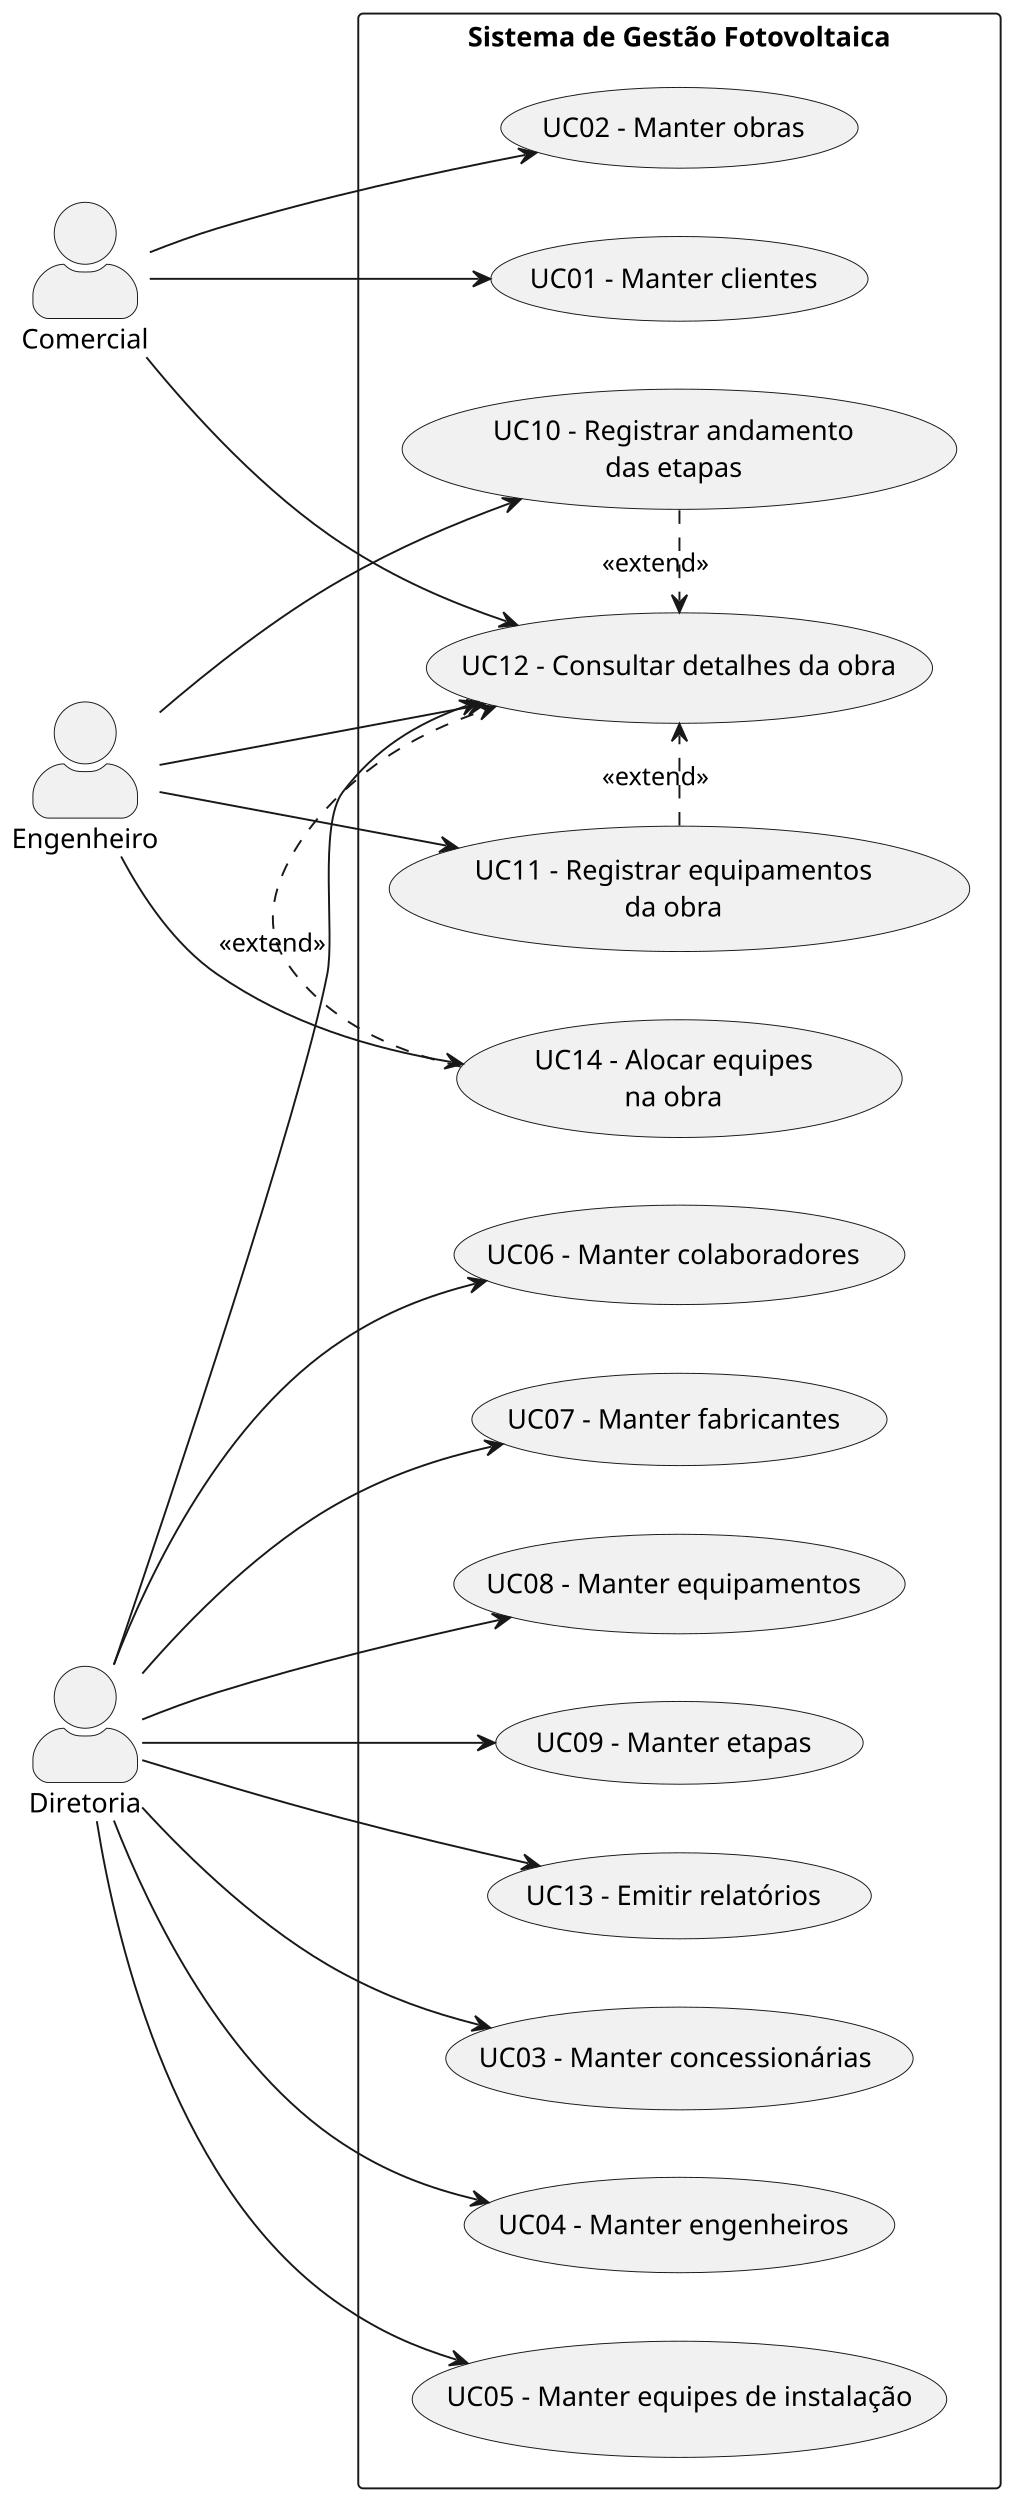
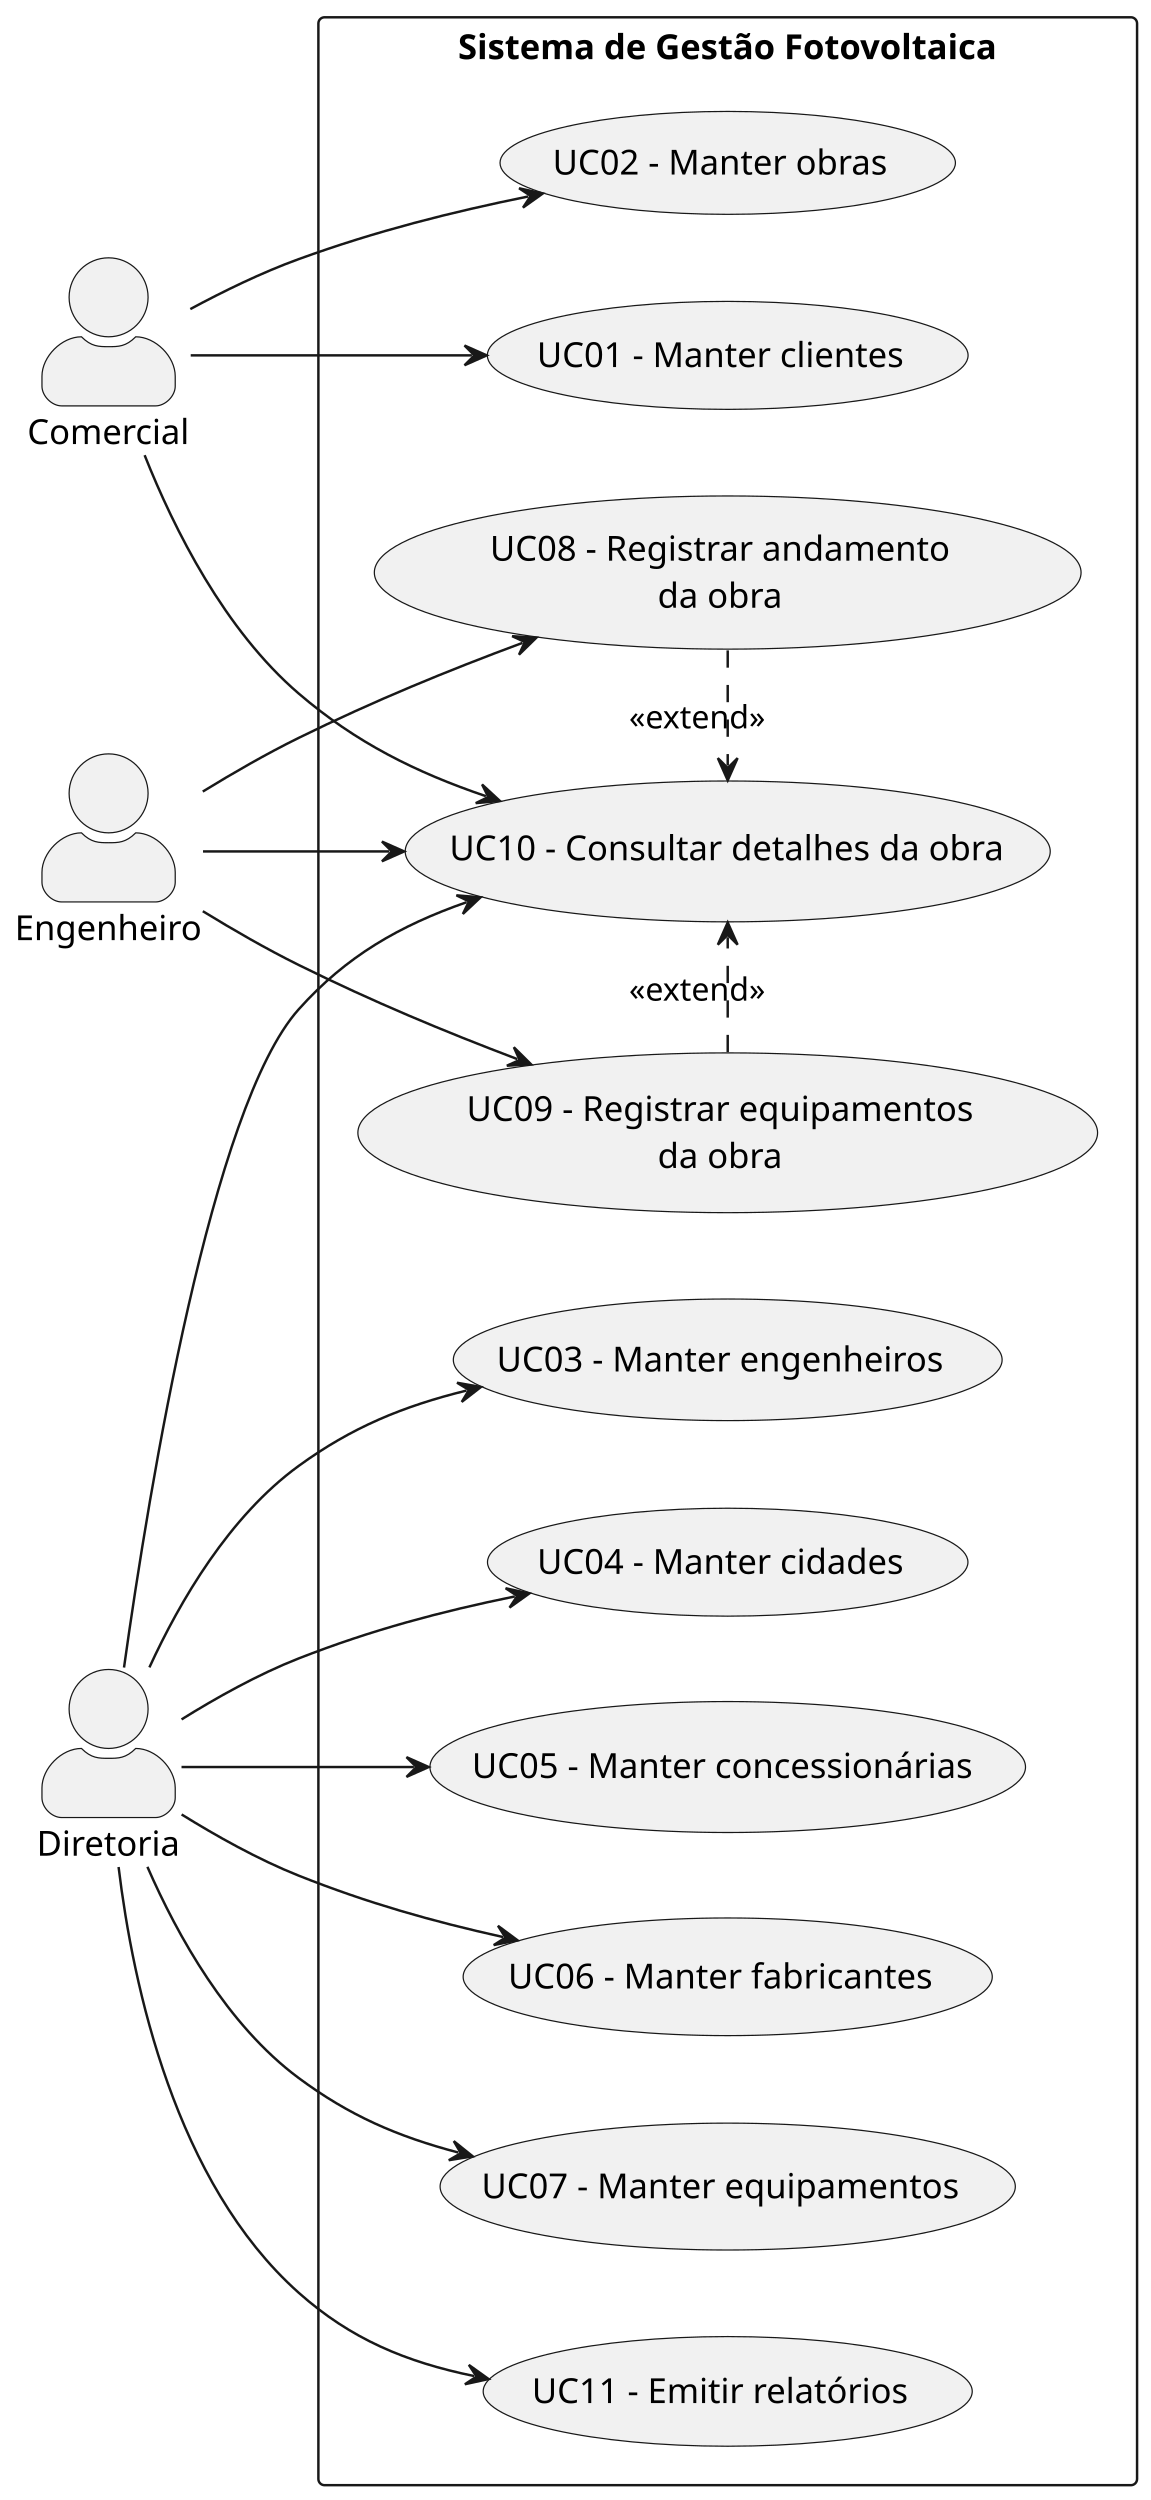
- <svg xmlns="http://www.w3.org/2000/svg" contentStyleType="text/css" height="1291px" preserveAspectRatio="none" style="width:522px;height:1291px;background:#FFFFFF;" version="1.1" viewBox="0 0 522 1291" width="522px" zoomAndPan="magnify">
+ <svg xmlns="http://www.w3.org/2000/svg" contentStyleType="text/css" height="1013px" preserveAspectRatio="none" style="width:466px;height:1013px;background:#FFFFFF;" version="1.1" viewBox="0 0 466 1013" width="466px" zoomAndPan="magnify">
  <defs />
  <g>
    <g id="cluster_Sistema de Gestão Fotovoltaica">
-       <rect fill="none" height="1278" rx="2.5" ry="2.5" style="stroke:#181818;stroke-width:1;" width="331.73" x="185.01" y="7" />
-       <text fill="#000000" font-family="sans-serif" font-size="14" font-weight="bold" lengthAdjust="spacing" textLength="218.567" x="241.591" y="23.966">Sistema de Gestão Fotovoltaica</text>
+       <rect fill="none" height="1000" rx="2.5" ry="2.5" style="stroke:#181818;stroke-width:1;" width="331.73" x="129.01" y="7" />
+       <text fill="#000000" font-family="sans-serif" font-size="14" font-weight="bold" lengthAdjust="spacing" textLength="218.567" x="185.591" y="23.966">Sistema de Gestão Fotovoltaica</text>
    </g>
    <g id="elem_UC01">
-       <ellipse cx="350.868" cy="144" fill="#F1F1F1" rx="97.398" ry="21.88" style="stroke:#181818;stroke-width:0.5;" />
-       <text fill="#000000" font-family="sans-serif" font-size="14" lengthAdjust="spacing" textLength="148.609" x="273.563" y="148.732">UC01 - Manter clientes</text>
+       <ellipse cx="294.868" cy="144" fill="#F1F1F1" rx="97.398" ry="21.88" style="stroke:#181818;stroke-width:0.5;" />
+       <text fill="#000000" font-family="sans-serif" font-size="14" lengthAdjust="spacing" textLength="148.609" x="217.563" y="148.732">UC01 - Manter clientes</text>
    </g>
    <g id="elem_UC02">
-       <ellipse cx="350.872" cy="66.002" fill="#F1F1F1" rx="92.262" ry="20.852" style="stroke:#181818;stroke-width:0.5;" />
-       <text fill="#000000" font-family="sans-serif" font-size="14" lengthAdjust="spacing" textLength="135.883" x="279.93" y="70.735">UC02 - Manter obras</text>
-     </g>
-     <g id="elem_UC12">
-       <ellipse cx="350.873" cy="344.997" fill="#F1F1F1" rx="130.683" ry="28.537" style="stroke:#181818;stroke-width:0.5;" />
-       <text fill="#000000" font-family="sans-serif" font-size="14" lengthAdjust="spacing" textLength="224.895" x="238.109" y="348.586">UC12 - Consultar detalhes da obra</text>
+       <ellipse cx="294.872" cy="66.002" fill="#F1F1F1" rx="92.262" ry="20.852" style="stroke:#181818;stroke-width:0.5;" />
+       <text fill="#000000" font-family="sans-serif" font-size="14" lengthAdjust="spacing" textLength="135.883" x="223.93" y="70.735">UC02 - Manter obras</text>
    </g>
    <g id="elem_UC10">
-       <ellipse cx="350.865" cy="231.997" fill="#F1F1F1" rx="143.185" ry="31.037" style="stroke:#181818;stroke-width:0.5;" />
-       <text fill="#000000" font-family="sans-serif" font-size="14" lengthAdjust="spacing" textLength="186.661" x="254.535" y="227.196">UC10 - Registrar andamento</text>
-       <text fill="#000000" font-family="sans-serif" font-size="14" lengthAdjust="spacing" textLength="70.784" x="312.473" y="246.264">das etapas</text>
+       <ellipse cx="294.873" cy="344.997" fill="#F1F1F1" rx="130.683" ry="28.537" style="stroke:#181818;stroke-width:0.5;" />
+       <text fill="#000000" font-family="sans-serif" font-size="14" lengthAdjust="spacing" textLength="224.895" x="182.109" y="348.586">UC10 - Consultar detalhes da obra</text>
+     </g>
+     <g id="elem_UC08">
+       <ellipse cx="294.865" cy="231.997" fill="#F1F1F1" rx="143.185" ry="31.037" style="stroke:#181818;stroke-width:0.5;" />
+       <text fill="#000000" font-family="sans-serif" font-size="14" lengthAdjust="spacing" textLength="186.661" x="198.535" y="227.196">UC08 - Registrar andamento</text>
+       <text fill="#000000" font-family="sans-serif" font-size="14" lengthAdjust="spacing" textLength="50.82" x="266.455" y="246.264">da obra</text>
+     </g>
+     <g id="elem_UC09">
+       <ellipse cx="294.875" cy="459.003" fill="#F1F1F1" rx="149.865" ry="32.373" style="stroke:#181818;stroke-width:0.5;" />
+       <text fill="#000000" font-family="sans-serif" font-size="14" lengthAdjust="spacing" textLength="205.631" x="189.059" y="454.202">UC09 - Registrar equipamentos</text>
+       <text fill="#000000" font-family="sans-serif" font-size="14" lengthAdjust="spacing" textLength="50.82" x="266.465" y="473.27">da obra</text>
+     </g>
+     <g id="elem_UC03">
+       <ellipse cx="294.874" cy="550.997" fill="#F1F1F1" rx="111.184" ry="24.637" style="stroke:#181818;stroke-width:0.5;" />
+       <text fill="#000000" font-family="sans-serif" font-size="14" lengthAdjust="spacing" textLength="181.285" x="201.232" y="555.73">UC03 - Manter engenheiros</text>
+     </g>
+     <g id="elem_UC04">
+       <ellipse cx="294.87" cy="632.998" fill="#F1F1F1" rx="97.34" ry="21.868" style="stroke:#181818;stroke-width:0.5;" />
+       <text fill="#000000" font-family="sans-serif" font-size="14" lengthAdjust="spacing" textLength="148.469" x="217.636" y="637.731">UC04 - Manter cidades</text>
+     </g>
+     <g id="elem_UC05">
+       <ellipse cx="294.874" cy="716.003" fill="#F1F1F1" rx="120.664" ry="26.533" style="stroke:#181818;stroke-width:0.5;" />
+       <text fill="#000000" font-family="sans-serif" font-size="14" lengthAdjust="spacing" textLength="202.873" x="191.224" y="720.433">UC05 - Manter concessionárias</text>
+     </g>
+     <g id="elem_UC06">
+       <ellipse cx="294.869" cy="801" fill="#F1F1F1" rx="107.199" ry="23.84" style="stroke:#181818;stroke-width:0.5;" />
+       <text fill="#000000" font-family="sans-serif" font-size="14" lengthAdjust="spacing" textLength="172.017" x="205.86" y="805.733">UC06 - Manter fabricantes</text>
+     </g>
+     <g id="elem_UC07">
+       <ellipse cx="294.87" cy="885.998" fill="#F1F1F1" rx="116.54" ry="25.708" style="stroke:#181818;stroke-width:0.5;" />
+       <text fill="#000000" font-family="sans-serif" font-size="14" lengthAdjust="spacing" textLength="193.563" x="195.088" y="890.731">UC07 - Manter equipamentos</text>
    </g>
    <g id="elem_UC11">
-       <ellipse cx="350.875" cy="459.003" fill="#F1F1F1" rx="149.865" ry="32.373" style="stroke:#181818;stroke-width:0.5;" />
-       <text fill="#000000" font-family="sans-serif" font-size="14" lengthAdjust="spacing" textLength="205.631" x="245.059" y="454.202">UC11 - Registrar equipamentos</text>
-       <text fill="#000000" font-family="sans-serif" font-size="14" lengthAdjust="spacing" textLength="50.82" x="322.465" y="473.27">da obra</text>
-     </g>
-     <g id="elem_UC14">
-       <ellipse cx="350.866" cy="557.005" fill="#F1F1F1" rx="115.026" ry="30.405" style="stroke:#181818;stroke-width:0.5;" />
-       <text fill="#000000" font-family="sans-serif" font-size="14" lengthAdjust="spacing" textLength="143.891" x="275.92" y="552.204">UC14 - Alocar equipes</text>
-       <text fill="#000000" font-family="sans-serif" font-size="14" lengthAdjust="spacing" textLength="50.862" x="322.435" y="571.272">na obra</text>
-     </g>
-     <g id="elem_UC03">
-       <ellipse cx="350.874" cy="1063.003" fill="#F1F1F1" rx="120.664" ry="26.533" style="stroke:#181818;stroke-width:0.5;" />
-       <text fill="#000000" font-family="sans-serif" font-size="14" lengthAdjust="spacing" textLength="202.873" x="247.224" y="1067.433">UC03 - Manter concessionárias</text>
-     </g>
-     <g id="elem_UC04">
-       <ellipse cx="350.874" cy="1148.997" fill="#F1F1F1" rx="111.184" ry="24.637" style="stroke:#181818;stroke-width:0.5;" />
-       <text fill="#000000" font-family="sans-serif" font-size="14" lengthAdjust="spacing" textLength="181.285" x="257.232" y="1153.73">UC04 - Manter engenheiros</text>
-     </g>
-     <g id="elem_UC05">
-       <ellipse cx="350.875" cy="1239.001" fill="#F1F1F1" rx="138.005" ry="30.001" style="stroke:#181818;stroke-width:0.5;" />
-       <text fill="#000000" font-family="sans-serif" font-size="14" lengthAdjust="spacing" textLength="240.617" x="230.566" y="1242.433">UC05 - Manter equipes de instalação</text>
-     </g>
-     <g id="elem_UC06">
-       <ellipse cx="350.873" cy="648.005" fill="#F1F1F1" rx="116.423" ry="25.685" style="stroke:#181818;stroke-width:0.5;" />
-       <text fill="#000000" font-family="sans-serif" font-size="14" lengthAdjust="spacing" textLength="193.297" x="251.224" y="652.737">UC06 - Manter colaboradores</text>
-     </g>
-     <g id="elem_UC07">
-       <ellipse cx="350.869" cy="733" fill="#F1F1F1" rx="107.199" ry="23.84" style="stroke:#181818;stroke-width:0.5;" />
-       <text fill="#000000" font-family="sans-serif" font-size="14" lengthAdjust="spacing" textLength="172.017" x="261.86" y="737.733">UC07 - Manter fabricantes</text>
-     </g>
-     <g id="elem_UC08">
-       <ellipse cx="350.87" cy="817.998" fill="#F1F1F1" rx="116.54" ry="25.708" style="stroke:#181818;stroke-width:0.5;" />
-       <text fill="#000000" font-family="sans-serif" font-size="14" lengthAdjust="spacing" textLength="193.563" x="251.088" y="822.731">UC08 - Manter equipamentos</text>
-     </g>
-     <g id="elem_UC09">
-       <ellipse cx="350.867" cy="899.997" fill="#F1F1F1" rx="94.887" ry="21.377" style="stroke:#181818;stroke-width:0.5;" />
-       <text fill="#000000" font-family="sans-serif" font-size="14" lengthAdjust="spacing" textLength="142.435" x="276.649" y="904.73">UC09 - Manter etapas</text>
-     </g>
-     <g id="elem_UC13">
-       <ellipse cx="350.869" cy="978.996" fill="#F1F1F1" rx="99.079" ry="22.216" style="stroke:#181818;stroke-width:0.5;" />
-       <text fill="#000000" font-family="sans-serif" font-size="14" lengthAdjust="spacing" textLength="152.697" x="271.52" y="983.729">UC13 - Emitir relatórios</text>
+       <ellipse cx="294.869" cy="968.996" fill="#F1F1F1" rx="99.079" ry="22.216" style="stroke:#181818;stroke-width:0.5;" />
+       <text fill="#000000" font-family="sans-serif" font-size="14" lengthAdjust="spacing" textLength="152.697" x="215.52" y="973.729">UC11 - Emitir relatórios</text>
    </g>
    <g id="elem_comercial">
      <ellipse cx="44.002" cy="120.47" fill="#F1F1F1" rx="16" ry="16" style="stroke:#181818;stroke-width:0.5;" />
      <path d="M44.002,140.47 C48.002,140.47 51.002,140.47 55.002,136.47 C63.002,136.47 71.002,144.47 71.002,152.47 L71.002,156.47 C71.002,160.47 67.002,164.47 63.002,164.47 L25.002,164.47 C21.002,164.47 17.002,160.47 17.002,156.47 L17.002,152.47 C17.002,144.47 25.002,136.47 33.002,136.47 C37.002,140.47 40.002,140.47 44.002,140.47 " fill="#F1F1F1" style="stroke:#181818;stroke-width:0.5;" />
      <text fill="#000000" font-family="sans-serif" font-size="14" lengthAdjust="spacing" textLength="65.884" x="11.06" y="179.936">Comercial</text>
    </g>
    <g id="elem_engenheiro">
-       <ellipse cx="44.003" cy="378.47" fill="#F1F1F1" rx="16" ry="16" style="stroke:#181818;stroke-width:0.5;" />
-       <path d="M44.003,398.47 C48.003,398.47 51.003,398.47 55.003,394.47 C63.003,394.47 71.003,402.47 71.003,410.47 L71.003,414.47 C71.003,418.47 67.003,422.47 63.003,422.47 L25.003,422.47 C21.003,422.47 17.003,418.47 17.003,414.47 L17.003,410.47 C17.003,402.47 25.003,394.47 33.003,394.47 C37.003,398.47 40.003,398.47 44.003,398.47 " fill="#F1F1F1" style="stroke:#181818;stroke-width:0.5;" />
-       <text fill="#000000" font-family="sans-serif" font-size="14" lengthAdjust="spacing" textLength="76.006" x="6" y="437.936">Engenheiro</text>
+       <ellipse cx="44.003" cy="321.47" fill="#F1F1F1" rx="16" ry="16" style="stroke:#181818;stroke-width:0.5;" />
+       <path d="M44.003,341.47 C48.003,341.47 51.003,341.47 55.003,337.47 C63.003,337.47 71.003,345.47 71.003,353.47 L71.003,357.47 C71.003,361.47 67.003,365.47 63.003,365.47 L25.003,365.47 C21.003,365.47 17.003,361.47 17.003,357.47 L17.003,353.47 C17.003,345.47 25.003,337.47 33.003,337.47 C37.003,341.47 40.003,341.47 44.003,341.47 " fill="#F1F1F1" style="stroke:#181818;stroke-width:0.5;" />
+       <text fill="#000000" font-family="sans-serif" font-size="14" lengthAdjust="spacing" textLength="76.006" x="6" y="380.936">Engenheiro</text>
    </g>
    <g id="elem_diretoria">
-       <ellipse cx="44.001" cy="876.47" fill="#F1F1F1" rx="16" ry="16" style="stroke:#181818;stroke-width:0.5;" />
-       <path d="M44.001,896.47 C48.001,896.47 51.001,896.47 55.001,892.47 C63.001,892.47 71.001,900.47 71.001,908.47 L71.001,912.47 C71.001,916.47 67.001,920.47 63.001,920.47 L25.001,920.47 C21.001,920.47 17.001,916.47 17.001,912.47 L17.001,908.47 C17.001,900.47 25.001,892.47 33.001,892.47 C37.001,896.47 40.001,896.47 44.001,896.47 " fill="#F1F1F1" style="stroke:#181818;stroke-width:0.5;" />
-       <text fill="#000000" font-family="sans-serif" font-size="14" lengthAdjust="spacing" textLength="58.282" x="14.86" y="935.936">Diretoria</text>
+       <ellipse cx="44.001" cy="692.47" fill="#F1F1F1" rx="16" ry="16" style="stroke:#181818;stroke-width:0.5;" />
+       <path d="M44.001,712.47 C48.001,712.47 51.001,712.47 55.001,708.47 C63.001,708.47 71.001,716.47 71.001,724.47 L71.001,728.47 C71.001,732.47 67.001,736.47 63.001,736.47 L25.001,736.47 C21.001,736.47 17.001,732.47 17.001,728.47 L17.001,724.47 C17.001,716.47 25.001,708.47 33.001,708.47 C37.001,712.47 40.001,712.47 44.001,712.47 " fill="#F1F1F1" style="stroke:#181818;stroke-width:0.5;" />
+       <text fill="#000000" font-family="sans-serif" font-size="14" lengthAdjust="spacing" textLength="58.282" x="14.86" y="751.936">Diretoria</text>
    </g>
    <g id="link_comercial_UC01">
-       <path d="M77.34,144 C118.87,144 186.79,144 247.17,144 " fill="none" id="comercial-to-UC01" style="stroke:#181818;stroke-width:1;" />
-       <polygon fill="#181818" points="253.17,144,244.17,140,248.17,144,244.17,148,253.17,144" style="stroke:#181818;stroke-width:1;" />
+       <path d="M77.28,144 C107.66,144 148.72,144 191.22,144 " fill="none" id="comercial-to-UC01" style="stroke:#181818;stroke-width:1;" />
+       <polygon fill="#181818" points="197.22,144,188.22,140,192.22,144,188.22,148,197.22,144" style="stroke:#181818;stroke-width:1;" />
    </g>
    <g id="link_comercial_UC02">
-       <path d="M77.37,130.28 C88.25,125.98 100.54,121.46 112.01,118 C166.54,101.57 223.678,89.154 271.148,80.014 " fill="none" id="comercial-to-UC02" style="stroke:#181818;stroke-width:1;" />
-       <polygon fill="#181818" points="277.04,78.88,267.446,76.654,272.13,79.825,268.959,84.51,277.04,78.88" style="stroke:#181818;stroke-width:1;" />
+       <path d="M77.11,125.24 C90.36,118.11 106.09,110.41 121.01,105 C152.67,93.51 183,85.915 214.06,79.605 " fill="none" id="comercial-to-UC02" style="stroke:#181818;stroke-width:1;" />
+       <polygon fill="#181818" points="219.94,78.41,210.324,76.282,215.04,79.405,211.917,84.122,219.94,78.41" style="stroke:#181818;stroke-width:1;" />
    </g>
-     <g id="link_comercial_UC12">
-       <path d="M75.58,184.46 C100.16,214.59 137.07,254.87 177.01,281 C204.32,298.87 231.629,310.731 261.438,320.851 " fill="none" id="comercial-to-UC12" style="stroke:#181818;stroke-width:1;" />
-       <polygon fill="#181818" points="267.12,322.78,259.884,316.099,262.385,321.173,257.312,323.675,267.12,322.78" style="stroke:#181818;stroke-width:1;" />
-     </g>
-     <g id="link_engenheiro_UC12">
-       <path d="M82.39,395.01 C123.96,387.24 186.952,375.463 244.402,364.723 " fill="none" id="engenheiro-to-UC12" style="stroke:#181818;stroke-width:1;" />
-       <polygon fill="#181818" points="250.3,363.62,240.718,361.342,245.385,364.539,242.188,369.206,250.3,363.62" style="stroke:#181818;stroke-width:1;" />
+     <g id="link_comercial_UC10">
+       <path d="M58.6,184.44 C70.67,214.77 91.08,255.31 121.01,281 C144.19,300.91 168.46,312.936 196.89,322.616 " fill="none" id="comercial-to-UC10" style="stroke:#181818;stroke-width:1;" />
+       <polygon fill="#181818" points="202.57,324.55,195.34,317.863,197.837,322.938,192.761,325.436,202.57,324.55" style="stroke:#181818;stroke-width:1;" />
    </g>
    <g id="link_engenheiro_UC10">
-       <path d="M82.44,367.94 C107.78,346.16 142.75,318.44 177.01,299 C205.7,282.72 233.496,270.795 263.266,259.885 " fill="none" id="engenheiro-to-UC10" style="stroke:#181818;stroke-width:1;" />
-       <polygon fill="#181818" points="268.9,257.82,259.073,257.161,264.205,259.541,261.826,264.673,268.9,257.82" style="stroke:#181818;stroke-width:1;" />
+       <path d="M82.26,345 C104.36,345 127.84,345 157.76,345 " fill="none" id="engenheiro-to-UC10" style="stroke:#181818;stroke-width:1;" />
+       <polygon fill="#181818" points="163.76,345,154.76,341,158.76,345,154.76,349,163.76,345" style="stroke:#181818;stroke-width:1;" />
    </g>
-     <g id="link_engenheiro_UC11">
-       <path d="M82.39,408.99 C120.63,416.14 176.062,426.507 230.352,436.657 " fill="none" id="engenheiro-to-UC11" style="stroke:#181818;stroke-width:1;" />
-       <polygon fill="#181818" points="236.25,437.76,228.138,432.174,231.335,436.841,226.668,440.038,236.25,437.76" style="stroke:#181818;stroke-width:1;" />
+     <g id="link_engenheiro_UC08">
+       <path d="M82.16,320.74 C94.29,313.3 108,305.4 121.01,299 C151.77,283.87 181.227,271.833 211.717,260.483 " fill="none" id="engenheiro-to-UC08" style="stroke:#181818;stroke-width:1;" />
+       <polygon fill="#181818" points="217.34,258.39,207.51,257.781,212.654,260.134,210.301,265.279,217.34,258.39" style="stroke:#181818;stroke-width:1;" />
    </g>
-     <g id="link_engenheiro_UC14">
-       <path d="M62.54,442.28 C73.74,463.43 90.27,488 112.01,503 C149.03,528.56 190.384,541.198 233.014,548.418 " fill="none" id="engenheiro-to-UC14" style="stroke:#181818;stroke-width:1;" />
-       <polygon fill="#181818" points="238.93,549.42,230.724,543.973,234,548.585,229.388,551.861,238.93,549.42" style="stroke:#181818;stroke-width:1;" />
+     <g id="link_engenheiro_UC09">
+       <path d="M82.18,369.22 C94.31,376.66 108.01,384.57 121.01,391 C151.07,405.88 179.621,417.759 209.601,429.149 " fill="none" id="engenheiro-to-UC09" style="stroke:#181818;stroke-width:1;" />
+       <polygon fill="#181818" points="215.21,431.28,208.217,424.344,210.536,429.504,205.376,431.823,215.21,431.28" style="stroke:#181818;stroke-width:1;" />
    </g>
-     <g id="link_diretoria_UC12">
-       <path d="M58.87,859.56 C88.25,773.28 155.2,573.32 169.01,503 C173.04,482.43 164.31,425.68 177.01,409 C194.16,386.46 214.456,373.869 241.076,364.409 " fill="none" id="diretoria-to-UC12" style="stroke:#181818;stroke-width:1;" />
-       <polygon fill="#181818" points="246.73,362.4,236.91,361.645,242.019,364.074,239.589,369.183,246.73,362.4" style="stroke:#181818;stroke-width:1;" />
+     <g id="link_diretoria_UC10">
+       <path d="M50.25,675.69 C60.62,601.74 85.83,448.35 121.01,409 C140.31,387.41 161.906,375.058 189.076,365.568 " fill="none" id="diretoria-to-UC10" style="stroke:#181818;stroke-width:1;" />
+       <polygon fill="#181818" points="194.74,363.59,184.924,362.781,190.02,365.239,187.562,370.334,194.74,363.59" style="stroke:#181818;stroke-width:1;" />
    </g>
    <g id="link_diretoria_UC03">
-       <path d="M73.42,933.35 C98.15,960.31 136.34,997.23 177.01,1019 C200.35,1031.49 221.565,1039.072 247.225,1045.592 " fill="none" id="diretoria-to-UC03" style="stroke:#181818;stroke-width:1;" />
-       <polygon fill="#181818" points="253.04,1047.07,245.302,1040.977,248.194,1045.839,243.332,1048.73,253.04,1047.07" style="stroke:#181818;stroke-width:1;" />
+       <path d="M60.54,675.63 C72.96,648.61 92.95,614.4 121.01,594 C142.52,578.36 163.254,569.806 189.054,563.446 " fill="none" id="diretoria-to-UC03" style="stroke:#181818;stroke-width:1;" />
+       <polygon fill="#181818" points="194.88,562.01,185.184,560.28,190.025,563.207,187.099,568.048,194.88,562.01" style="stroke:#181818;stroke-width:1;" />
    </g>
    <g id="link_diretoria_UC04">
-       <path d="M58.81,940.13 C77.57,988.19 115.97,1067.17 177.01,1107 C199.38,1121.6 220.536,1129.73 246.465,1135.95 " fill="none" id="diretoria-to-UC04" style="stroke:#181818;stroke-width:1;" />
-       <polygon fill="#181818" points="252.3,1137.35,244.481,1131.361,247.438,1136.184,242.615,1139.14,252.3,1137.35" style="stroke:#181818;stroke-width:1;" />
+       <path d="M73.56,696.7 C87.39,688.09 104.54,678.45 121.01,672 C150.65,660.39 178.712,652.993 208.612,646.873 " fill="none" id="diretoria-to-UC04" style="stroke:#181818;stroke-width:1;" />
+       <polygon fill="#181818" points="214.49,645.67,204.871,643.556,209.592,646.673,206.475,651.394,214.49,645.67" style="stroke:#181818;stroke-width:1;" />
    </g>
    <g id="link_diretoria_UC05">
-       <path d="M50,940.47 C60.48,1005.92 91.35,1133.46 177.01,1191 C196.27,1203.94 213.226,1211.643 235.716,1218.573 " fill="none" id="diretoria-to-UC05" style="stroke:#181818;stroke-width:1;" />
-       <polygon fill="#181818" points="241.45,1220.34,234.027,1213.867,236.672,1218.868,231.671,1221.512,241.45,1220.34" style="stroke:#181818;stroke-width:1;" />
+       <path d="M73.55,716 C98.45,716 130.34,716 167.71,716 " fill="none" id="diretoria-to-UC05" style="stroke:#181818;stroke-width:1;" />
+       <polygon fill="#181818" points="173.71,716,164.71,712,168.71,716,164.71,720,173.71,716" style="stroke:#181818;stroke-width:1;" />
    </g>
    <g id="link_diretoria_UC06">
-       <path d="M58.74,859.65 C77.43,811.33 115.74,731.95 177.01,692 C199.06,677.62 219.707,669.425 245.227,662.905 " fill="none" id="diretoria-to-UC06" style="stroke:#181818;stroke-width:1;" />
-       <polygon fill="#181818" points="251.04,661.42,241.33,659.772,246.196,662.658,243.31,667.523,251.04,661.42" style="stroke:#181818;stroke-width:1;" />
+       <path d="M73.59,735.22 C87.43,743.81 104.57,753.46 121.01,760 C149.09,771.18 175.143,778.506 203.843,784.896 " fill="none" id="diretoria-to-UC06" style="stroke:#181818;stroke-width:1;" />
+       <polygon fill="#181818" points="209.7,786.2,201.784,780.34,204.82,785.113,200.046,788.149,209.7,786.2" style="stroke:#181818;stroke-width:1;" />
    </g>
    <g id="link_diretoria_UC07">
-       <path d="M73.5,864.24 C98.01,835.87 135.83,797.4 177.01,775 C202.24,761.27 226.099,753.311 253.709,747.031 " fill="none" id="diretoria-to-UC07" style="stroke:#181818;stroke-width:1;" />
-       <polygon fill="#181818" points="259.56,745.7,249.897,743.796,254.685,746.809,251.671,751.596,259.56,745.7" style="stroke:#181818;stroke-width:1;" />
+       <path d="M59.73,756.44 C71.97,784.49 92.08,820.53 121.01,842 C141.52,857.23 160.958,865.68 185.758,872.22 " fill="none" id="diretoria-to-UC07" style="stroke:#181818;stroke-width:1;" />
+       <polygon fill="#181818" points="191.56,873.75,183.877,867.587,186.725,872.475,181.838,875.323,191.56,873.75" style="stroke:#181818;stroke-width:1;" />
    </g>
-     <g id="link_diretoria_UC08">
-       <path d="M73.39,887.98 C85.2,883.24 99.13,877.99 112.01,874 C161.54,858.64 212.146,846.452 257.636,836.582 " fill="none" id="diretoria-to-UC08" style="stroke:#181818;stroke-width:1;" />
-       <polygon fill="#181818" points="263.5,835.31,253.857,833.309,258.614,836.37,255.553,841.127,263.5,835.31" style="stroke:#181818;stroke-width:1;" />
+     <g id="link_diretoria_UC11">
+       <path d="M48.05,756.51 C53.9,804.77 71.02,884.47 121.01,929 C142.17,947.85 164.563,957.111 192.113,962.78 " fill="none" id="diretoria-to-UC11" style="stroke:#181818;stroke-width:1;" />
+       <polygon fill="#181818" points="197.99,963.99,189.981,958.258,193.093,962.982,188.368,966.094,197.99,963.99" style="stroke:#181818;stroke-width:1;" />
    </g>
-     <g id="link_diretoria_UC09">
-       <path d="M73.41,900 C114.58,900 186.76,900 249.5,900 " fill="none" id="diretoria-to-UC09" style="stroke:#181818;stroke-width:1;" />
-       <polygon fill="#181818" points="255.5,900,246.5,896,250.5,900,246.5,904,255.5,900" style="stroke:#181818;stroke-width:1;" />
+     <g id="link_UC08_UC10">
+       <path d="M294.87,263.54 C294.87,280.04 294.87,294.11 294.87,310.19 " fill="none" id="UC08-to-UC10" style="stroke:#181818;stroke-width:1;stroke-dasharray:7.0,7.0;" />
+       <polygon fill="#181818" points="294.87,316.19,298.87,307.19,294.87,311.19,290.87,307.19,294.87,316.19" style="stroke:#181818;stroke-width:1;" />
+       <text fill="#000000" font-family="sans-serif" font-size="13" lengthAdjust="spacing" textLength="55.497" x="254.87" y="295.147">«extend»</text>
    </g>
-     <g id="link_diretoria_UC13">
-       <path d="M73.45,908.94 C100.09,917.19 141.07,929.54 177.01,939 C210.22,947.74 241.447,955.14 272.717,962.19 " fill="none" id="diretoria-to-UC13" style="stroke:#181818;stroke-width:1;" />
-       <polygon fill="#181818" points="278.57,963.51,270.67,957.629,273.692,962.41,268.911,965.433,278.57,963.51" style="stroke:#181818;stroke-width:1;" />
-     </g>
-     <g id="link_UC10_UC12">
-       <path d="M350.87,263.54 C350.87,280.04 350.87,294.11 350.87,310.19 " fill="none" id="UC10-to-UC12" style="stroke:#181818;stroke-width:1;stroke-dasharray:7.0,7.0;" />
-       <polygon fill="#181818" points="350.87,316.19,354.87,307.19,350.87,311.19,346.87,307.19,350.87,316.19" style="stroke:#181818;stroke-width:1;" />
-       <text fill="#000000" font-family="sans-serif" font-size="13" lengthAdjust="spacing" textLength="55.497" x="310.87" y="295.147">«extend»</text>
-     </g>
-     <g id="link_UC11_UC12">
-       <path d="M350.87,426.33 C350.87,409.75 350.87,395.79 350.87,379.79 " fill="none" id="UC11-to-UC12" style="stroke:#181818;stroke-width:1;stroke-dasharray:7.0,7.0;" />
-       <polygon fill="#181818" points="350.87,373.79,346.87,382.79,350.87,378.79,354.87,382.79,350.87,373.79" style="stroke:#181818;stroke-width:1;" />
-       <text fill="#000000" font-family="sans-serif" font-size="13" lengthAdjust="spacing" textLength="55.497" x="310.87" y="405.477">«extend»</text>
-     </g>
-     <g id="link_UC14_UC12">
-       <path d="M237.87,550.78 C202.25,542.56 167.02,526.39 147.07,495.5 C129.58,468.43 152.38,432.08 177.01,409 C198.83,388.54 222.064,376.444 250.043,366.864 " fill="none" id="UC14-to-UC12" style="stroke:#181818;stroke-width:1;stroke-dasharray:7.0,7.0;" />
-       <polygon fill="#181818" points="255.72,364.92,245.91,364.051,250.99,366.54,248.501,371.62,255.72,364.92" style="stroke:#181818;stroke-width:1;" />
-       <text fill="#000000" font-family="sans-serif" font-size="13" lengthAdjust="spacing" textLength="55.497" x="113.01" y="491.397">«extend»</text>
+     <g id="link_UC09_UC10">
+       <path d="M294.87,426.33 C294.87,409.75 294.87,395.79 294.87,379.79 " fill="none" id="UC09-to-UC10" style="stroke:#181818;stroke-width:1;stroke-dasharray:7.0,7.0;" />
+       <polygon fill="#181818" points="294.87,373.79,290.87,382.79,294.87,378.79,298.87,382.79,294.87,373.79" style="stroke:#181818;stroke-width:1;" />
+       <text fill="#000000" font-family="sans-serif" font-size="13" lengthAdjust="spacing" textLength="55.497" x="254.87" y="405.477">«extend»</text>
    </g>
  </g>
</svg>
